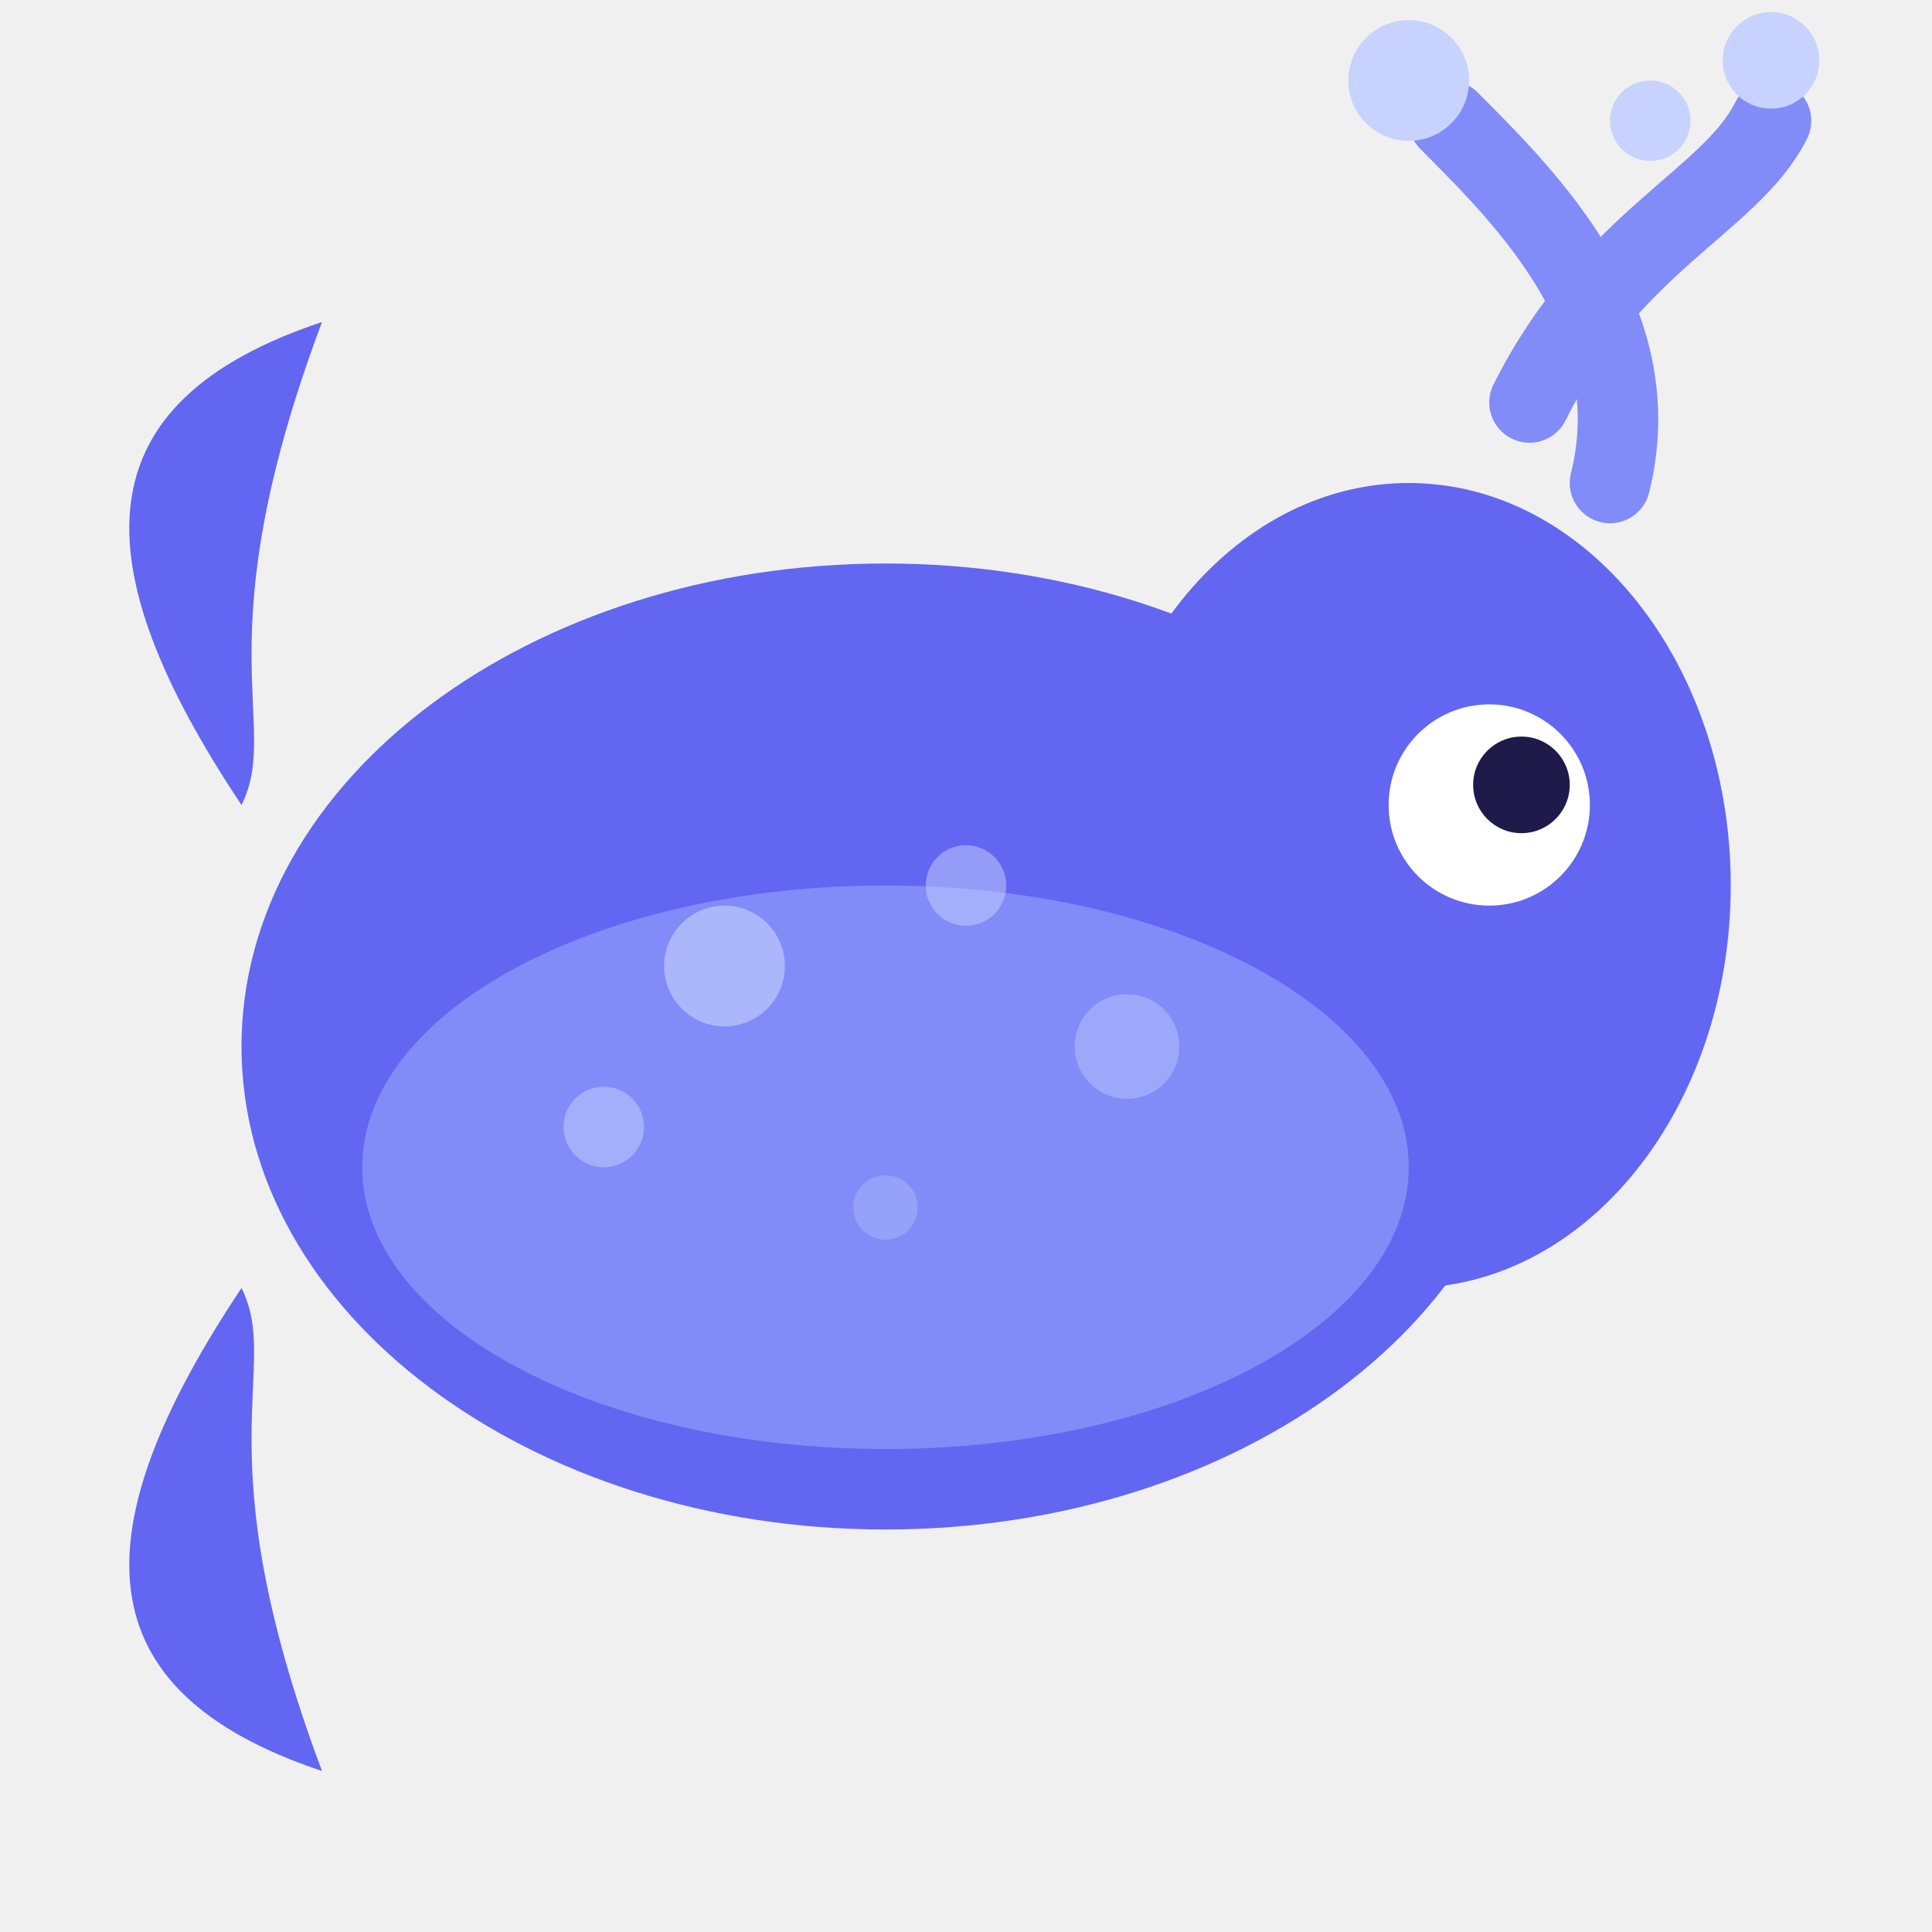
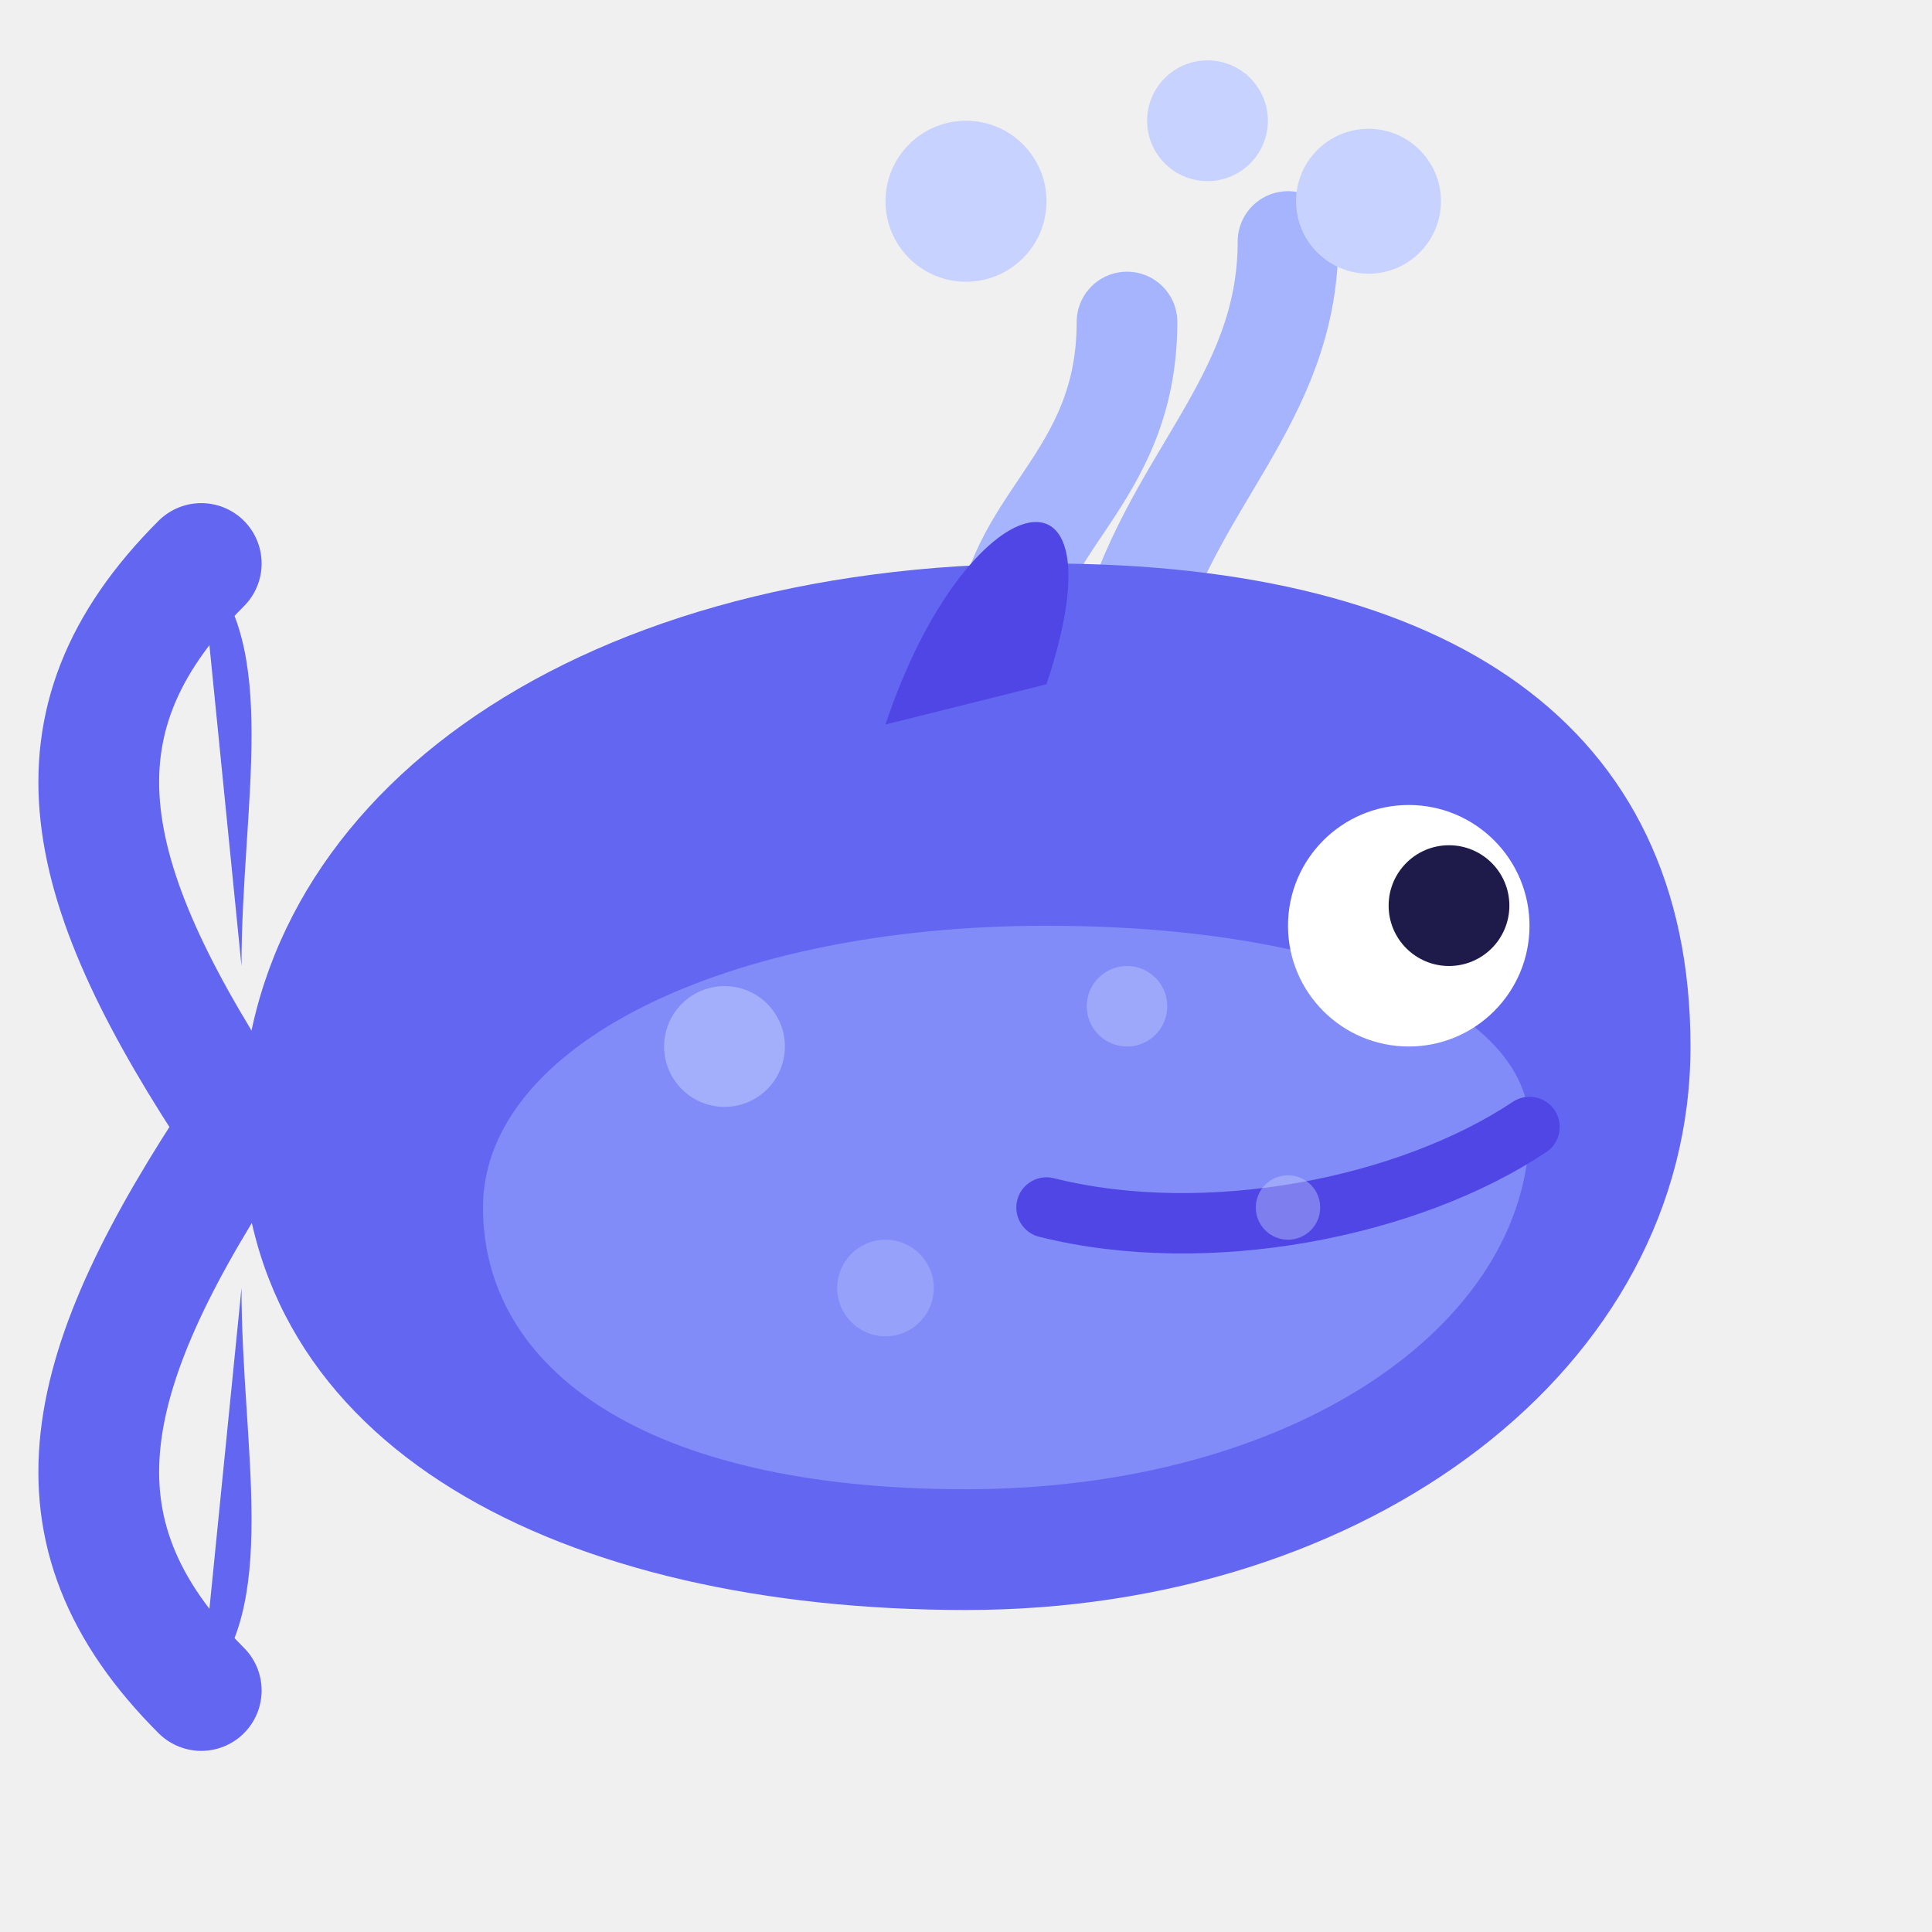
<svg xmlns="http://www.w3.org/2000/svg" width="48" height="48" viewBox="0 0 48 48" fill="none">
-   <ellipse cx="22" cy="26" rx="16" ry="12" fill="#6366f1" />
-   <ellipse cx="35" cy="22" rx="8" ry="10" fill="#6366f1" />
-   <ellipse cx="22" cy="29" rx="13" ry="7" fill="#818cf8" />
-   <circle cx="37" cy="20" r="2.5" fill="white" />
-   <circle cx="37.8" cy="19.5" r="1.2" fill="#1e1b4b" />
-   <path d="M6 20 C2 14, 2 10, 8 8 C5 16, 7 18, 6 20Z" fill="#6366f1" />
-   <path d="M6 32 C2 38, 2 42, 8 44 C5 36, 7 34, 6 32Z" fill="#6366f1" />
-   <path d="M40 12 C41 8, 38 5, 36 3" stroke="#818cf8" stroke-width="2" stroke-linecap="round" fill="none" />
-   <path d="M38 10 C40 6, 43 5, 44 3" stroke="#818cf8" stroke-width="2" stroke-linecap="round" fill="none" />
-   <circle cx="35" cy="2" r="1.5" fill="#c7d2fe" />
-   <circle cx="41" cy="3" r="1" fill="#c7d2fe" />
-   <circle cx="44" cy="1.5" r="1.2" fill="#c7d2fe" />
-   <circle cx="18" cy="24" r="1.5" fill="#c7d2fe" opacity="0.6" />
-   <circle cx="24" cy="22" r="1" fill="#c7d2fe" opacity="0.5" />
-   <circle cx="28" cy="26" r="1.3" fill="#c7d2fe" opacity="0.4" />
-   <circle cx="15" cy="28" r="1" fill="#c7d2fe" opacity="0.5" />
-   <circle cx="22" cy="30" r="0.8" fill="#c7d2fe" opacity="0.3" />
+   <path d="M28 8 C28 12, 25 13, 25 16" stroke="#a5b4fc" stroke-width="2.5" stroke-linecap="round" fill="none" />
+   <path d="M32 6 C32 10, 29 12, 28 16" stroke="#a5b4fc" stroke-width="2.5" stroke-linecap="round" fill="none" />
+   <circle cx="24" cy="5" r="2" fill="#c7d2fe" />
+   <circle cx="30" cy="3" r="1.5" fill="#c7d2fe" />
+   <circle cx="34" cy="5" r="1.8" fill="#c7d2fe" />
+   <path d="M6 28 C6 20, 14 14, 26 14 C36 14, 42 18, 42 26 C42 34, 34 40, 24 40 C14 40, 6 36, 6 28Z" fill="#6366f1" />
+   <path d="M12 30 C12 26, 18 23, 26 23 C33 23, 38 25, 38 28 C38 33, 32 37, 24 37 C16 37, 12 34, 12 30Z" fill="#818cf8" />
+   <circle cx="35" cy="23" r="3" fill="white" />
+   <circle cx="36" cy="22.5" r="1.5" fill="#1e1b4b" />
+   <path d="M38 28 C35 30, 30 31, 26 30" stroke="#4f46e5" stroke-width="1.5" stroke-linecap="round" fill="none" />
+   <path d="M6 28 C2 22, 1 18, 5 14" stroke="#6366f1" stroke-width="3" stroke-linecap="round" fill="none" />
+   <path d="M6 28 C2 34, 1 38, 5 42" stroke="#6366f1" stroke-width="3" stroke-linecap="round" fill="none" />
+   <path d="M5 14 C7 16, 6 20, 6 24" fill="#6366f1" />
+   <path d="M5 42 C7 40, 6 36, 6 32" fill="#6366f1" />
+   <path d="M22 18 C24 12, 28 11, 26 17" fill="#4f46e5" />
+   <circle cx="18" cy="26" r="1.5" fill="#c7d2fe" opacity="0.5" />
+   <circle cx="28" cy="25" r="1" fill="#c7d2fe" opacity="0.4" />
+   <circle cx="22" cy="32" r="1.2" fill="#c7d2fe" opacity="0.3" />
+   <circle cx="32" cy="30" r="0.8" fill="#c7d2fe" opacity="0.4" />
</svg>
